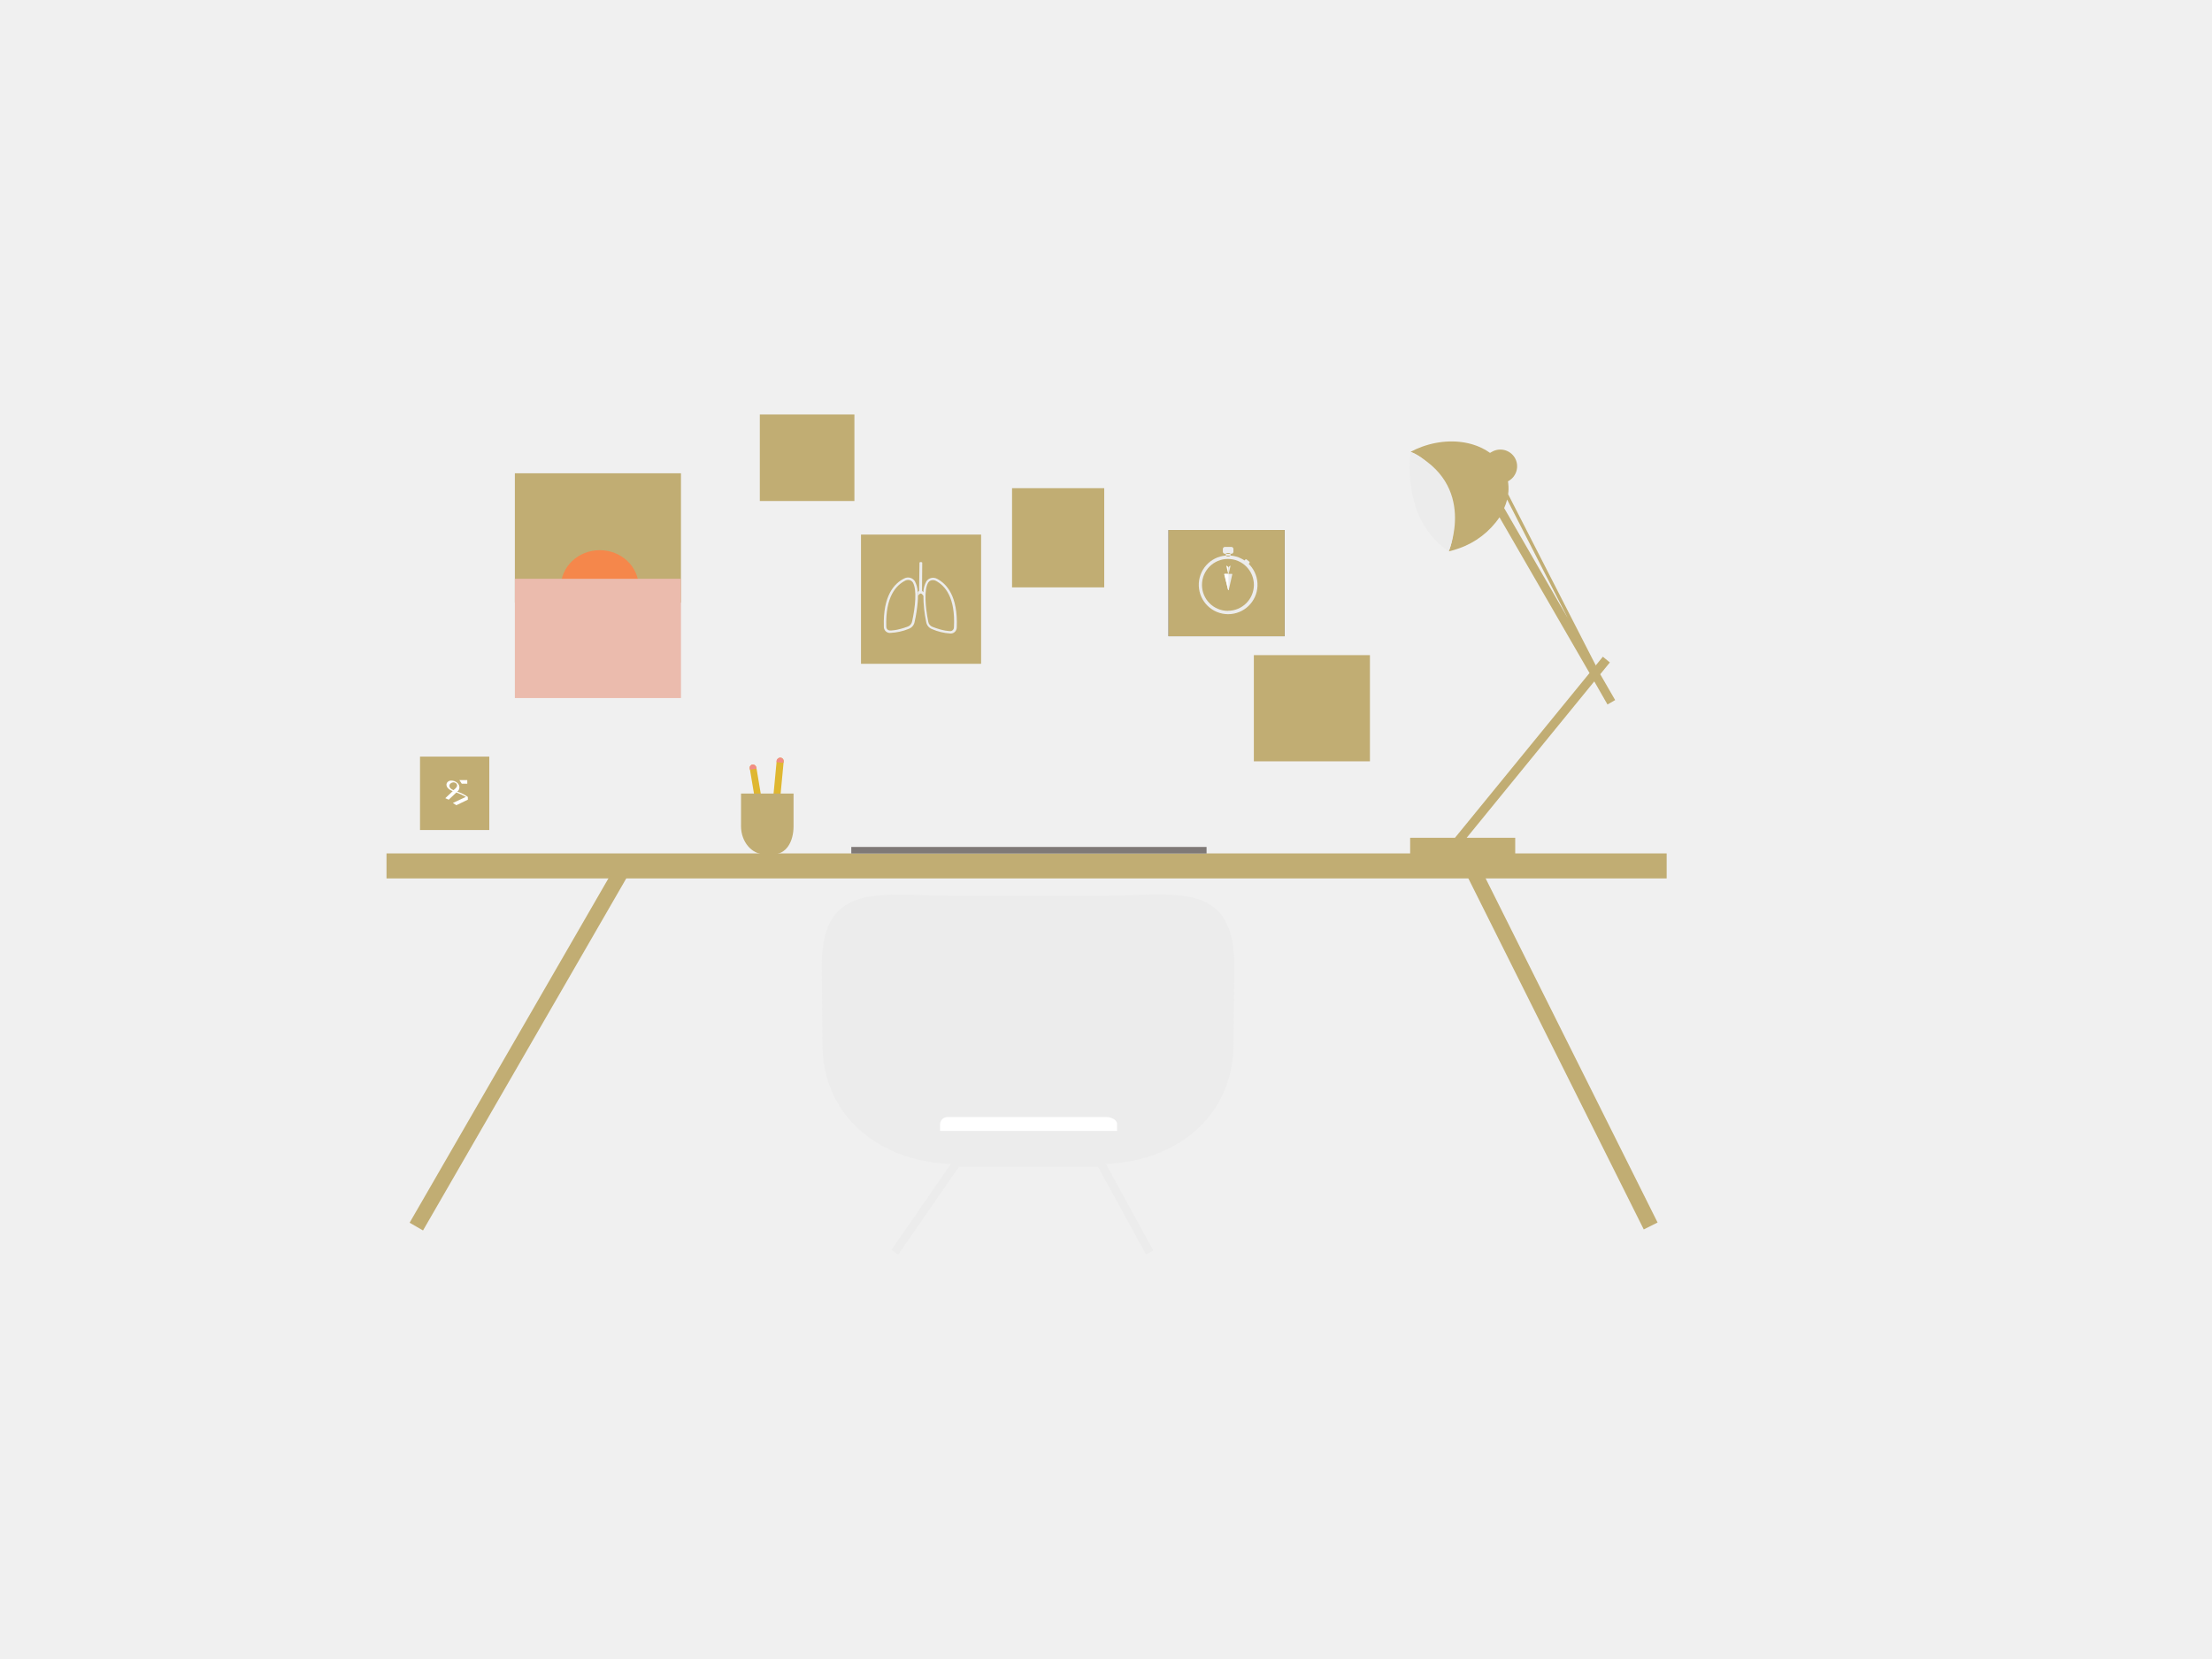
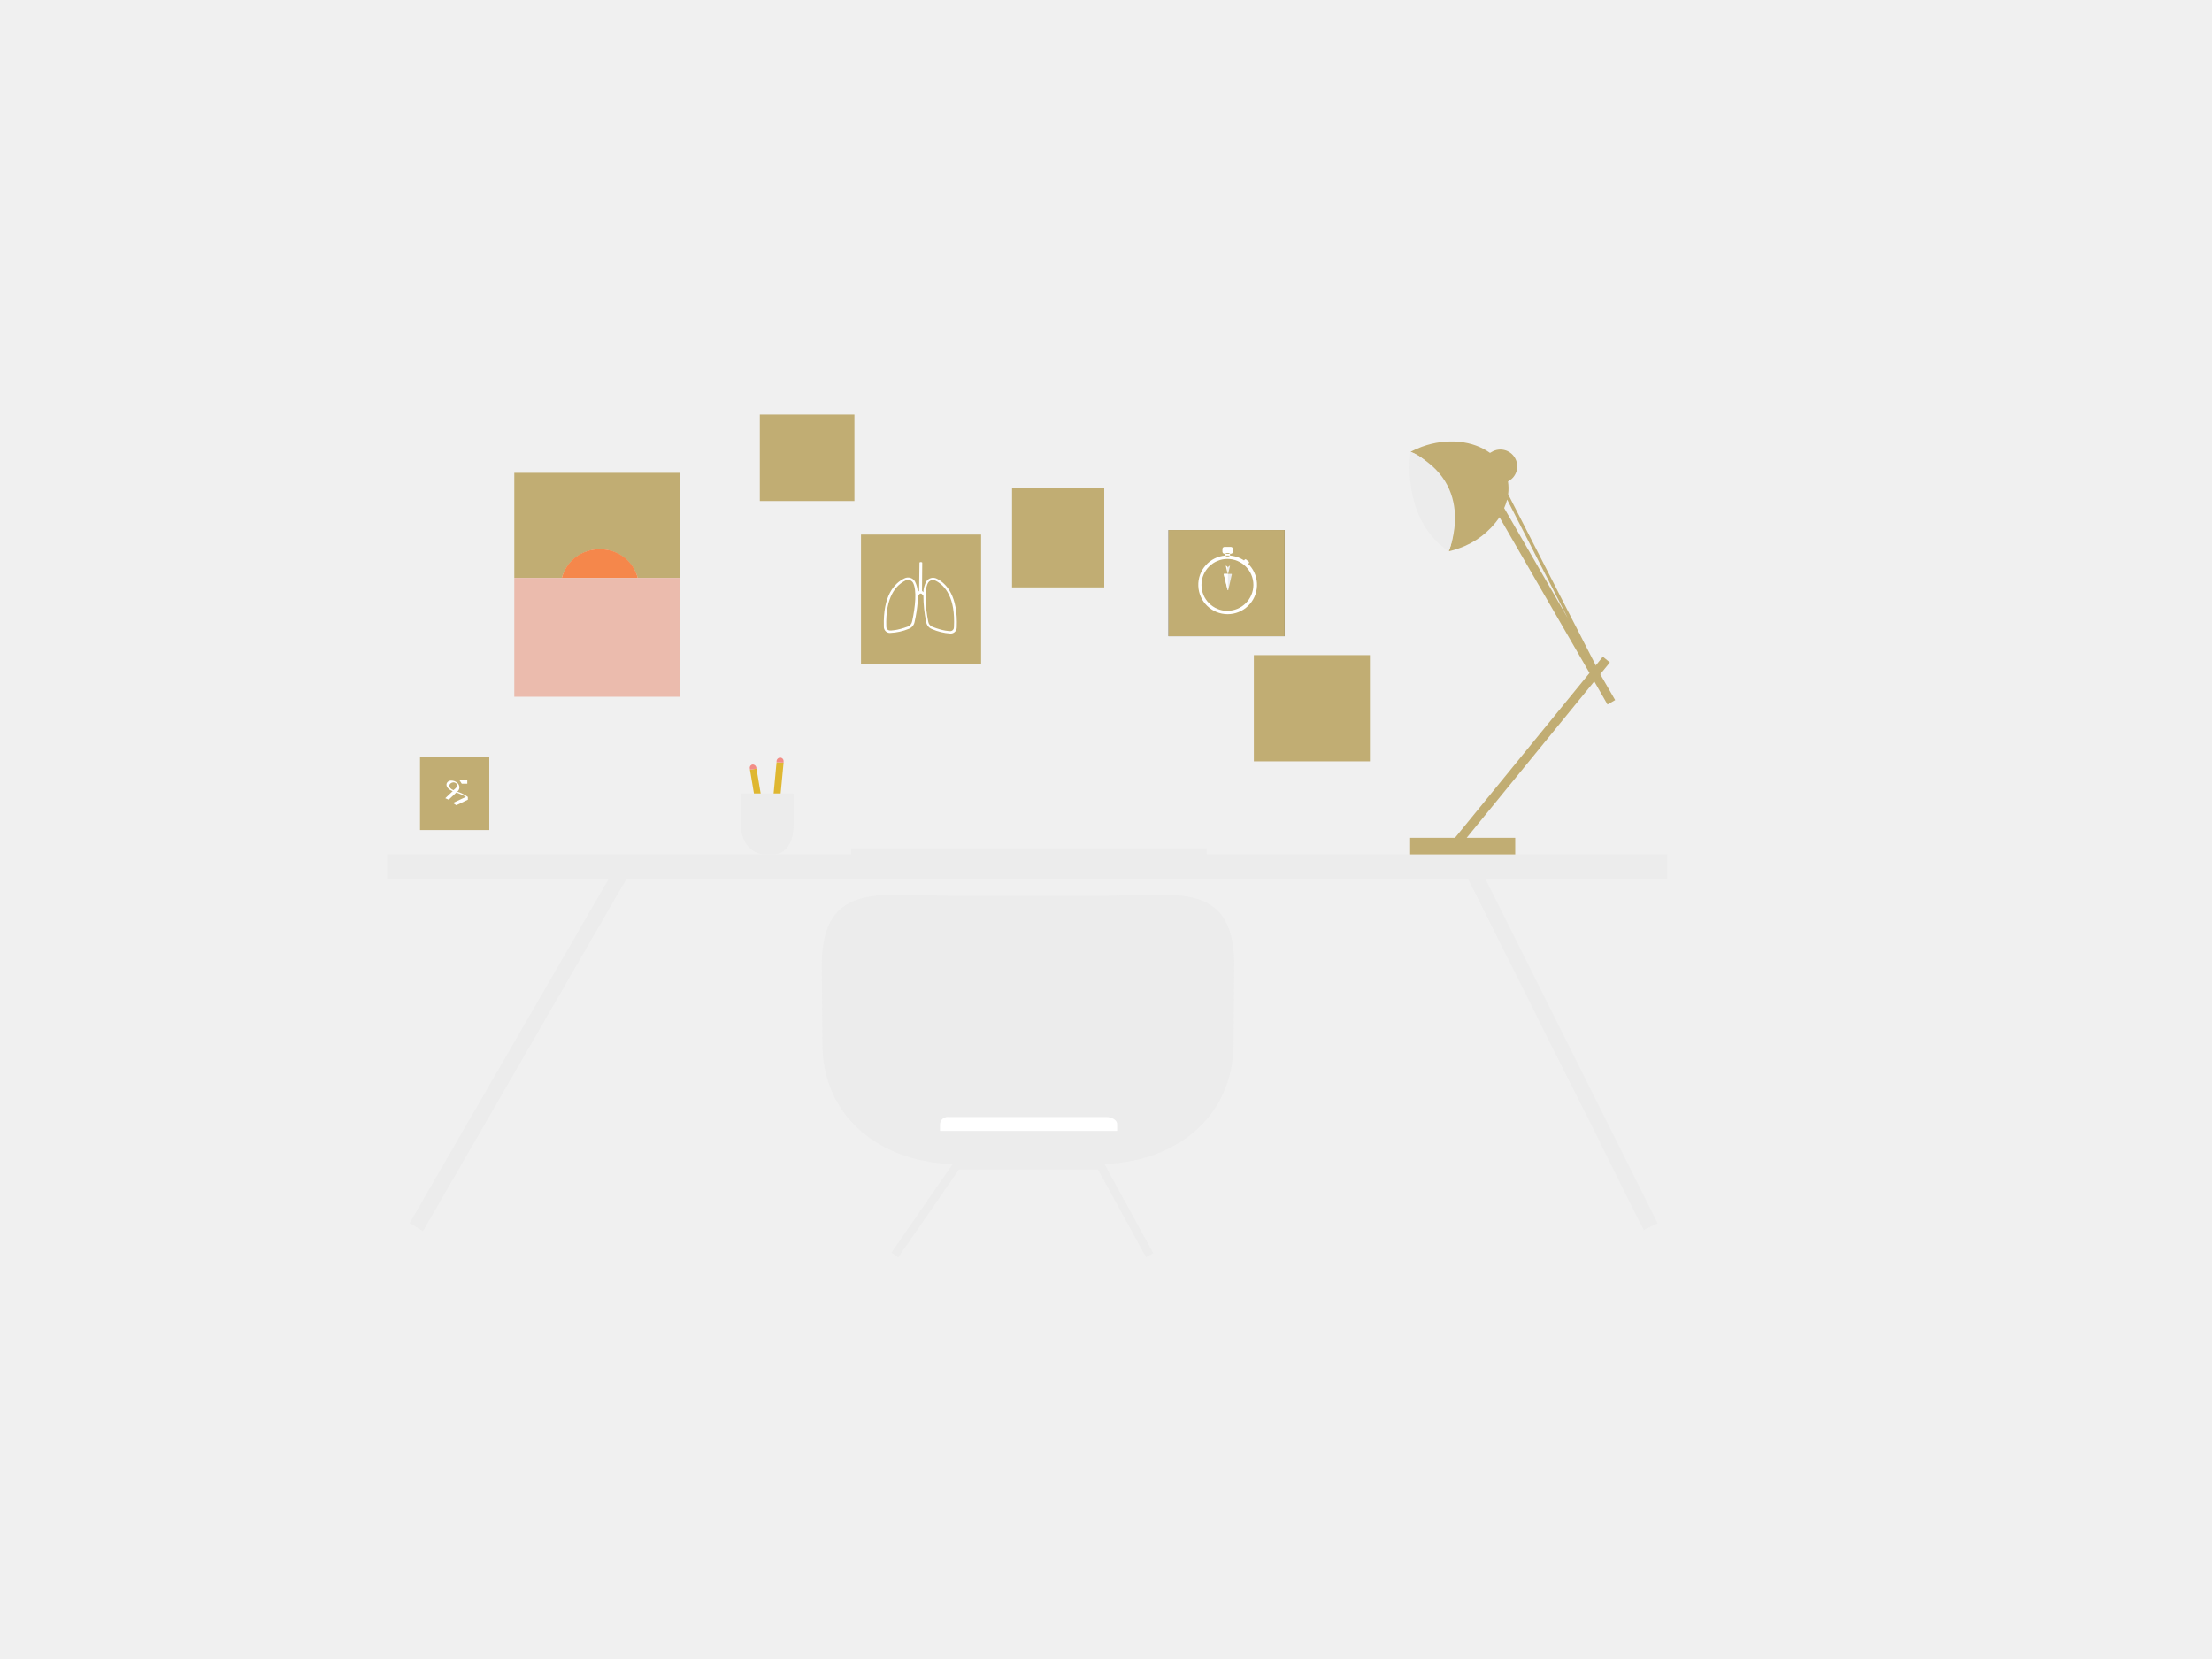
<svg xmlns="http://www.w3.org/2000/svg" id="desk-svg" viewBox="0 0 800 600">
  <defs>
-     <style>.cls-1{fill:#dfb731;}.cls-2{fill:#f28d86;}.cls-3{fill:#c1ad73;}.cls-4{fill:#f5874b;}.cls-5{fill:#ebbbad;}.cls-6{fill:#444549;}.cls-7{fill:#ececec;}.cls-8{fill:#fff;}.cls-10,.cls-12,.cls-9{fill:none;}.cls-10,.cls-12{stroke:#ececec;}.cls-10{stroke-linecap:round;stroke-linejoin:round;stroke-width:0;}.cls-11{fill:#7f7977;}.cls-12{stroke-miterlimit:10;stroke-width:3px;}</style>
+     <style>.cls-1{fill:#c1ad73;}.cls-2{fill:#f5874b;}.cls-3{fill:#ebbbad;}.cls-4{fill:#444549;}.cls-5{fill:#ececec;}.cls-6,.cls-8,.cls-9{fill:none;}.cls-7{fill:#fff;}.cls-8{stroke:#fff;stroke-linecap:round;stroke-linejoin:round;stroke-width:0;}.cls-9{stroke:#ececec;stroke-miterlimit:10;stroke-width:3px;}.cls-10{fill:#dfb731;}.cls-11{fill:#f28d86;}</style>
  </defs>
-   <path class="cls-1" d="M274.7,291.81h0a1.28,1.28,0,0,1-1.39-1.07l-2.15-12.84a1.18,1.18,0,0,1,1-1.39h0a1.28,1.28,0,0,1,1.39,1.07l2.15,12.84A1.18,1.18,0,0,1,274.7,291.81Z" />
-   <path class="cls-2" d="M273.6,278l-.07-.42a1.28,1.28,0,0,0-1.39-1.07,1.18,1.18,0,0,0-1,1.39l.08.46Z" />
-   <rect id="test" class="cls-3" height="46.78" width="60.07" x="186.21" y="171.17" />
-   <rect class="cls-3" height="9.04" width="462.98" x="139.79" y="308.65" />
-   <ellipse class="cls-4" cx="216.92" cy="212.28" rx="14.09" ry="13.3" />
-   <rect class="cls-5" height="43.13" width="60.07" x="186.21" y="209.33" />
-   <rect class="cls-3" height="46.73" width="43.44" x="311.39" y="193.34" />
-   <rect class="cls-3" height="35.87" width="33.34" x="366.02" y="176.56" />
-   <rect class="cls-6" height="38.41" width="41.98" x="422.62" y="191.69" />
-   <rect class="cls-3" height="38.41" width="41.98" x="453.47" y="236.94" />
-   <rect class="cls-3" height="38.41" width="41.98" x="422.62" y="191.69" />
-   <path class="cls-7" d="M397.57,324H346c-26.65,0-48.2-5.84-48.8,24.1l.24,29.43c0,26.84,21.72,43.47,48.57,43.47h51.55c26.84,0,48.57-16.65,48.57-43.49l.24-29.58C445.77,318,424.22,324,397.57,324Z" />
-   <path class="cls-8" d="M404,409v-2.56c0-1.51-2.25-2.44-3.76-2.44h-57.3a2.68,2.68,0,0,0-2.94,2.44V409Z" />
-   <rect class="cls-3" height="147.21" transform="translate(215.03 -42.79) rotate(30)" width="5.59" x="184.58" y="306.26" />
-   <rect class="cls-3" height="147.21" transform="translate(1237.47 463.2) rotate(153.45)" width="5.59" x="561.29" y="304" />
-   <path class="cls-9" d="M330.16,210.67a2,2,0,0,0-1.71-.93,2.19,2.19,0,0,0-1,.22h0c-3.36,1.63-7.29,5.85-6.91,16.67a1.34,1.34,0,0,0,1.12,1.39c.54,0,2.61.06,6.65-1.41a2.44,2.44,0,0,0,1.58-1.93C331,219.63,331.7,213.3,330.16,210.67Z" />
-   <path class="cls-9" d="M338.44,210.07h0a2.19,2.19,0,0,0-1-.24,2,2,0,0,0-1.73.9c-1.6,2.6-1.07,8.94,0,14a2.44,2.44,0,0,0,1.54,2c4,1.55,6.08,1.58,6.62,1.55a1.34,1.34,0,0,0,1.15-1.37C345.6,216.07,341.76,211.77,338.44,210.07Z" />
+   <path class="cls-1" d="M186,171v38h17.19a14.28,14.28,0,0,1,27.46,0H246V171Z" />
+   <path class="cls-2" d="M216.92,198.66A13.85,13.85,0,0,0,203.19,209h27.46A13.85,13.85,0,0,0,216.92,198.66Z" />
+   <polygon class="cls-3" points="203.19 209 186 209 186 217.94 186 252 246 252 246 217.94 246 209 230.65 209 203.19 209" />
+   <rect class="cls-1" height="46.73" width="43.44" x="311.39" y="193.34" />
+   <rect class="cls-1" height="35.87" width="33.34" x="366.02" y="176.56" />
+   <rect class="cls-4" height="38.41" width="41.98" x="422.62" y="191.69" />
+   <rect class="cls-1" height="38.41" width="41.98" x="453.47" y="236.94" />
+   <rect class="cls-1" height="38.41" width="41.98" x="422.62" y="191.69" />
+   <polygon class="cls-5" points="603 309 140 309 140 318 220.04 318 148.15 442.36 152.99 445.24 226.49 318 531.02 318 594.49 444.85 599.49 442.43 537.27 318 603 318 603 309" />
+   <path class="cls-6" d="M330.16,210.67a2,2,0,0,0-1.71-.93,2.19,2.19,0,0,0-1,.22h0c-3.36,1.63-7.29,5.85-6.91,16.67a1.34,1.34,0,0,0,1.12,1.39c.54,0,2.61.06,6.65-1.41a2.44,2.44,0,0,0,1.58-1.93C331,219.63,331.7,213.3,330.16,210.67Z" />
+   <path class="cls-6" d="M338.44,210.07h0a2.19,2.19,0,0,0-1-.24,2,2,0,0,0-1.73.9c-1.6,2.6-1.07,8.94,0,14a2.44,2.44,0,0,0,1.54,2c4,1.55,6.08,1.58,6.62,1.55a1.34,1.34,0,0,0,1.15-1.37C345.6,216.07,341.76,211.77,338.44,210.07Z" />
  <polygon class="cls-7" points="332.02 213.93 332.01 215.3 332.01 215.3 332.02 213.93 332.02 213.93" />
  <path class="cls-7" d="M331.89,214.06a8.93,8.93,0,0,0-1-3.83,2.94,2.94,0,0,0-3.82-1.05c-3.59,1.74-7.79,6.19-7.41,17.49a2.19,2.19,0,0,0,1.93,2.23H322a19.76,19.76,0,0,0,6.66-1.47,3.29,3.29,0,0,0,2.13-2.55,51.68,51.68,0,0,0,1.11-7.17c.06-.83.09-1.6.08-2.33l.07-.07v-1.37Zm-2,10.62a2.44,2.44,0,0,1-1.58,1.93c-4,1.47-6.11,1.45-6.65,1.41a1.34,1.34,0,0,1-1.12-1.39c-.37-10.82,3.55-15,6.91-16.67h0a2.19,2.19,0,0,1,1-.22,2,2,0,0,1,1.71.93C331.7,213.3,331,219.63,329.9,224.68Z" />
-   <line class="cls-10" x1="332.02" x2="332.01" y1="213.93" y2="215.3" />
-   <line class="cls-10" x1="332.01" x2="332.02" y1="215.3" y2="213.93" />
+   <line class="cls-8" x1="332.02" x2="332.01" y1="213.93" y2="215.3" />
+   <line class="cls-8" x1="332.01" x2="332.02" y1="215.3" y2="213.93" />
  <polygon class="cls-7" points="333.01 214.66 333.01 214.66 333.05 211.47 333.01 214.66" />
-   <line class="cls-10" x1="333.02" x2="333.05" y1="214.66" y2="211.48" />
-   <line class="cls-10" x1="333.05" x2="333.06" y1="211.48" y2="210.47" />
-   <line class="cls-10" x1="333.08" x2="333.05" y1="208.08" y2="211.48" />
-   <line class="cls-10" x1="333.05" x2="333.02" y1="211.48" y2="214.66" />
+   <line class="cls-8" x1="333.05" x2="333.06" y1="211.48" y2="210.47" />
+   <line class="cls-8" x1="333.02" x2="333.05" y1="214.66" y2="211.48" />
+   <line class="cls-8" x1="333.08" x2="333.05" y1="208.08" y2="211.48" />
+   <line class="cls-8" x1="333.05" x2="333.02" y1="211.48" y2="214.66" />
  <path class="cls-7" d="M338.84,209.3h0a2.94,2.94,0,0,0-3.84,1,9.1,9.1,0,0,0-1.06,3.88l-.48-.51a.14.14,0,0,1,0-.09l.08-10.06c0-.15-.21-.23-.5-.24s-.47.08-.5.23l-.13,10.06a.14.14,0,0,1,0,.09l-.3.3v1.37l.46-.5a.58.58,0,0,1,.41-.17l.14,0,0-3.19,0-3.39,0,3.39v0l0,3.19a.55.55,0,0,1,.26.14l.58.66h0a46.3,46.3,0,0,0,1,9.45,3.29,3.29,0,0,0,2.08,2.6,19.75,19.75,0,0,0,6.63,1.61h.35a2.19,2.19,0,0,0,2-2.19C346.5,215.65,342.39,211.11,338.84,209.3ZM345,226.88a1.34,1.34,0,0,1-1.15,1.37c-.54,0-2.62,0-6.62-1.55a2.44,2.44,0,0,1-1.54-2c-1-5.07-1.57-11.42,0-14a2,2,0,0,1,1.73-.9,2.19,2.19,0,0,1,1,.24h0C341.76,211.77,345.6,216.07,345,226.88Z" />
-   <path class="cls-3" d="M547.9,165.63a6.11,6.11,0,0,0-8.32-2.23L535,166l6.09,10.55,4.54-2.62A6.11,6.11,0,0,0,547.9,165.63Z" />
-   <rect class="cls-11" height="2.38" width="128.49" x="307.88" y="306.31" />
-   <polygon class="cls-9" points="576.95 240.74 576.99 240.81 577.12 240.66 576.95 240.74" />
-   <path class="cls-9" d="M545.08,180.67a19.47,19.47,0,0,1-1,3.08l23,39.79Z" />
-   <path id="lamp-path" class="cls-3" d="M581.37,254.79l2.77-1.6-5.39-9.34,3.48-4.27-2.54-2.07-2.56,3.14-31.69-61.91a15.72,15.72,0,0,0-.78-7.4c-3.68-10.15-17.28-14.52-30.38-9.77a32.52,32.52,0,0,0-4.13,1.84c5.63,2,11.1,8.39,13.81,16.93,2.26,7.13,2.07,14.11,0,19.08a32.69,32.69,0,0,0,3.69-1.1,29.3,29.3,0,0,0,14.66-11.24l32.56,56.33L526.21,303H510v6h38v-6H530.44l46.15-56.56Zm-36.29-74.12L567,223.54l-23-39.79A19.47,19.47,0,0,0,545.08,180.67ZM577,240.74l.16-.08-.12.15Z" />
-   <path class="cls-7" d="M510.15,163.4s-3.86,24,13.77,36C523.92,199.41,534.54,175.19,510.15,163.4Z" />
-   <polyline class="cls-12" points="323.63 452.9 346.02 420.5 398 420.5 415.79 452.98" />
-   <rect class="cls-3" height="26.55" width="25.05" x="151.91" y="273.64" />
-   <path class="cls-8" d="M169.21,289.21l-4.16,2-1.26-.81,4.72-2.2a22.07,22.07,0,0,0-3.46-1.59l-2.77,2.61-1.24-.54,2.7-2.56a4.16,4.16,0,0,1-1.59-.94,1.86,1.86,0,0,1-.68-1.35,1.39,1.39,0,0,1,.49-1.08,1.75,1.75,0,0,1,1.21-.44,3.16,3.16,0,0,1,2.11.74,2.2,2.2,0,0,1,.88,1.72,2,2,0,0,1-.79,1.54,13.15,13.15,0,0,1,3.84,1.92ZM164,285.77q1.32-1,1.32-1.66a1.05,1.05,0,0,0-.39-.84,1.39,1.39,0,0,0-.93-.33,1.61,1.61,0,0,0-1,.36,1.17,1.17,0,0,0-.48,1Q162.6,285.17,164,285.77Zm5-3.63v1.29h-2l-.85-1.29Z" />
-   <path class="cls-7" d="M450.49,203.55l.24.2a.31.31,0,0,1,.11.27l.14.11a.38.38,0,0,0,.54-.06l.34-.42a.38.38,0,0,0-.06-.54l-.92-.75a.38.38,0,0,0-.54.06l-.34.42a.38.38,0,0,0,.06.54l.14.11A.31.31,0,0,1,450.49,203.55Z" />
-   <path class="cls-7" d="M445,200.93a.61.61,0,0,1-.52.3h-.61a.61.61,0,0,1-.53-.31,10.62,10.62,0,1,0,1.67,0Zm-.9,20a9.39,9.39,0,1,1,9.39-9.39A9.39,9.39,0,0,1,444.11,220.9Z" />
-   <path class="cls-7" d="M445,200.93a.6.6,0,0,0,0-.64h-1.62a.6.6,0,0,0,0,.63l.76,0C444.41,200.89,444.71,200.91,445,200.93Z" />
-   <path class="cls-7" d="M443.88,200h.61a.61.61,0,0,1,.51.28h.35a.75.75,0,0,0,.74-.74v-1a.75.75,0,0,0-.74-.74H443a.75.75,0,0,0-.74.74v1a.75.75,0,0,0,.74.74h.35A.61.61,0,0,1,443.88,200Z" />
-   <path class="cls-7" d="M444.17,213.34l-1.39-5.63a.12.12,0,0,1,.11-.15h2.67a.12.12,0,0,1,.12.14l-1.27,5.63A.12.12,0,0,1,444.17,213.34Z" />
-   <path class="cls-8" d="M444.28,207.56h-1.4a.12.12,0,0,0-.11.15l1.39,5.63a.12.12,0,0,0,.12.09Z" />
-   <path class="cls-7" d="M444.28,205.39a.66.66,0,0,1,.3-.55l.4-.26a.06.06,0,0,1,.06.07l-.68,2.87a.07.07,0,0,1-.08,0Z" />
-   <path class="cls-8" d="M444.28,205.39a.66.66,0,0,0-.3-.55l-.4-.26a.06.06,0,0,0-.06.07l.68,2.87a.07.07,0,0,0,.08,0Z" />
-   <rect class="cls-3" height="31.3" width="34.21" x="274.8" y="149.9" />
-   <path class="cls-1" d="M280.78,289.88h0a1.34,1.34,0,0,0,1.39-1.21l1.26-13.3a1.23,1.23,0,0,0-1.15-1.35h0a1.34,1.34,0,0,0-1.39,1.21l-1.26,13.3A1.23,1.23,0,0,0,280.78,289.88Z" />
-   <path class="cls-2" d="M280.85,275.66l0-.43a1.34,1.34,0,0,1,1.39-1.21,1.23,1.23,0,0,1,1.15,1.35l0,.48Z" />
-   <path class="cls-3" d="M268,287v11.81c0,5.6,3.84,10.19,8.65,10.19h2.9c4.81,0,7.45-4.59,7.45-10.19V287Z" />
+   <rect class="cls-5" height="2.38" width="128.49" x="307.88" y="306.79" />
+   <path class="cls-6" d="M545.08,180.67a19.47,19.47,0,0,1-1,3.08l23,39.79Z" />
+   <polygon class="cls-6" points="576.95 240.74 576.99 240.81 577.12 240.66 576.95 240.74" />
+   <path id="lamp-path" class="cls-1" d="M581.37,254.79l2.77-1.6-5.39-9.34,3.48-4.27-2.54-2.07-2.56,3.14-31.69-61.91a16.09,16.09,0,0,0-.06-4.62l.3-.17a6.09,6.09,0,1,0-6.09-10.55l-.71.41c-6.09-4.43-15.46-5.56-24.6-2.25a32.52,32.52,0,0,0-4.13,1.84c5.63,2,11.1,8.39,13.81,16.93,2.26,7.13,2.07,14.11,0,19.08a32.69,32.69,0,0,0,3.69-1.1,29.3,29.3,0,0,0,14.66-11.24l32.56,56.33L526.21,303H510v6h38v-6H530.44l46.15-56.56Zm-36.29-74.12L567,223.54l-23-39.79A19.47,19.47,0,0,0,545.08,180.67ZM577,240.74l.16-.08-.12.15Z" />
+   <path class="cls-5" d="M510.15,163.4s-3.86,24,13.77,36C523.92,199.41,534.54,175.19,510.15,163.4Z" />
+   <polyline class="cls-9" points="323.63 453.9 346.02 421.5 398 421.5 415.79 453.98" />
+   <rect class="cls-1" height="26.55" width="25.05" x="151.91" y="273.64" />
+   <path class="cls-7" d="M169.21,289.21l-4.16,2-1.26-.81,4.72-2.2a22.07,22.07,0,0,0-3.46-1.59l-2.77,2.61-1.24-.54,2.7-2.56a4.16,4.16,0,0,1-1.59-.94,1.86,1.86,0,0,1-.68-1.35,1.39,1.39,0,0,1,.49-1.08,1.75,1.75,0,0,1,1.21-.44,3.16,3.16,0,0,1,2.11.74,2.2,2.2,0,0,1,.88,1.72,2,2,0,0,1-.79,1.54,13.15,13.15,0,0,1,3.84,1.92ZM164,285.77q1.32-1,1.32-1.66a1.05,1.05,0,0,0-.39-.84,1.39,1.39,0,0,0-.93-.33,1.61,1.61,0,0,0-1,.36,1.17,1.17,0,0,0-.48,1Q162.6,285.17,164,285.77Zm5-3.63v1.29h-2l-.85-1.29Z" />
+   <path class="cls-7" d="M450.3,203.55l.24.2a.31.31,0,0,1,.11.27l.14.11a.38.38,0,0,0,.54-.06l.34-.42a.38.38,0,0,0-.06-.54l-.92-.75a.38.38,0,0,0-.54.06l-.34.42a.38.38,0,0,0,.06.54l.14.11A.31.31,0,0,1,450.3,203.55Z" />
+   <path class="cls-7" d="M444.82,200.93a.61.61,0,0,1-.52.3h-.61a.61.61,0,0,1-.53-.31,10.62,10.62,0,1,0,1.67,0Zm-.9,20a9.39,9.39,0,1,1,9.39-9.39A9.39,9.39,0,0,1,443.92,220.9Z" />
+   <path class="cls-7" d="M444.81,200.93a.6.6,0,0,0,0-.64h-1.62a.6.6,0,0,0,0,.63l.76,0C444.22,200.89,444.52,200.91,444.81,200.93Z" />
+   <path class="cls-7" d="M443.69,200h.61a.61.61,0,0,1,.51.28h.35a.75.75,0,0,0,.74-.74v-1a.75.75,0,0,0-.74-.74h-2.31a.75.75,0,0,0-.74.74v1a.75.75,0,0,0,.74.74h.35A.61.61,0,0,1,443.69,200Z" />
+   <path class="cls-5" d="M444,213.34l-1.39-5.63a.12.12,0,0,1,.11-.15h2.67a.12.12,0,0,1,.12.14l-1.27,5.63A.12.12,0,0,1,444,213.34Z" />
+   <path class="cls-7" d="M444.09,207.56h-1.4a.12.12,0,0,0-.11.15l1.39,5.63a.12.12,0,0,0,.12.09Z" />
+   <path class="cls-5" d="M444.09,205.39a.66.66,0,0,1,.3-.55l.4-.26a.06.06,0,0,1,.06.07l-.68,2.87a.07.07,0,0,1-.08,0Z" />
+   <path class="cls-7" d="M444.09,205.39a.66.66,0,0,0-.3-.55l-.4-.26a.06.06,0,0,0-.06.07l.68,2.87a.07.07,0,0,0,.08,0Z" />
+   <rect class="cls-1" height="31.3" width="34.21" x="274.8" y="149.9" />
+   <path class="cls-10" d="M271.69,276.66a1.18,1.18,0,0,0-.52.74A1.18,1.18,0,0,1,271.69,276.66Z" />
+   <polygon class="cls-10" points="273.53 277.58 273.6 278 271.23 278.35 272.68 287 275.11 287 273.53 277.58" />
+   <path class="cls-11" d="M273.53,277.58a1.28,1.28,0,0,0-1.39-1.07,1.12,1.12,0,0,0-.44.16,1.18,1.18,0,0,0-.52.74,1.26,1.26,0,0,0,0,.49l.08.46h0l2.37-.36Z" />
+   <polygon class="cls-10" points="283.39 275.85 280.85 275.66 279.78 287 282.33 287 283.39 275.85" />
+   <path class="cls-11" d="M283.39,275.84l0-.48a1.24,1.24,0,0,0-.29-.92,1.22,1.22,0,0,0-.86-.43h0a1.28,1.28,0,0,0-.5.07,1.35,1.35,0,0,0-.89,1.13l0,.43,2.54.18Z" />
+   <path class="cls-5" d="M282.33,287H268v11.81c0,5.6,3.84,10.19,8.65,10.19h2.9c4.81,0,7.45-4.59,7.45-10.19V287Z" />
+   <path class="cls-5" d="M397.57,324H346c-26.65,0-48.2-5.84-48.8,24.1l.24,29.43c0,26.84,21.72,43.47,48.57,43.47h51.55c26.84,0,48.57-16.65,48.57-43.49l.24-29.58C445.77,318,424.22,324,397.57,324ZM404,409H340v-2.56a2.68,2.68,0,0,1,2.94-2.44h57.3c1.51,0,3.76.93,3.76,2.44Z" />
+   <path class="cls-7" d="M400.24,404h-57.3a2.68,2.68,0,0,0-2.94,2.44V409h64v-2.56C404,404.93,401.75,404,400.24,404Z" />
</svg>
